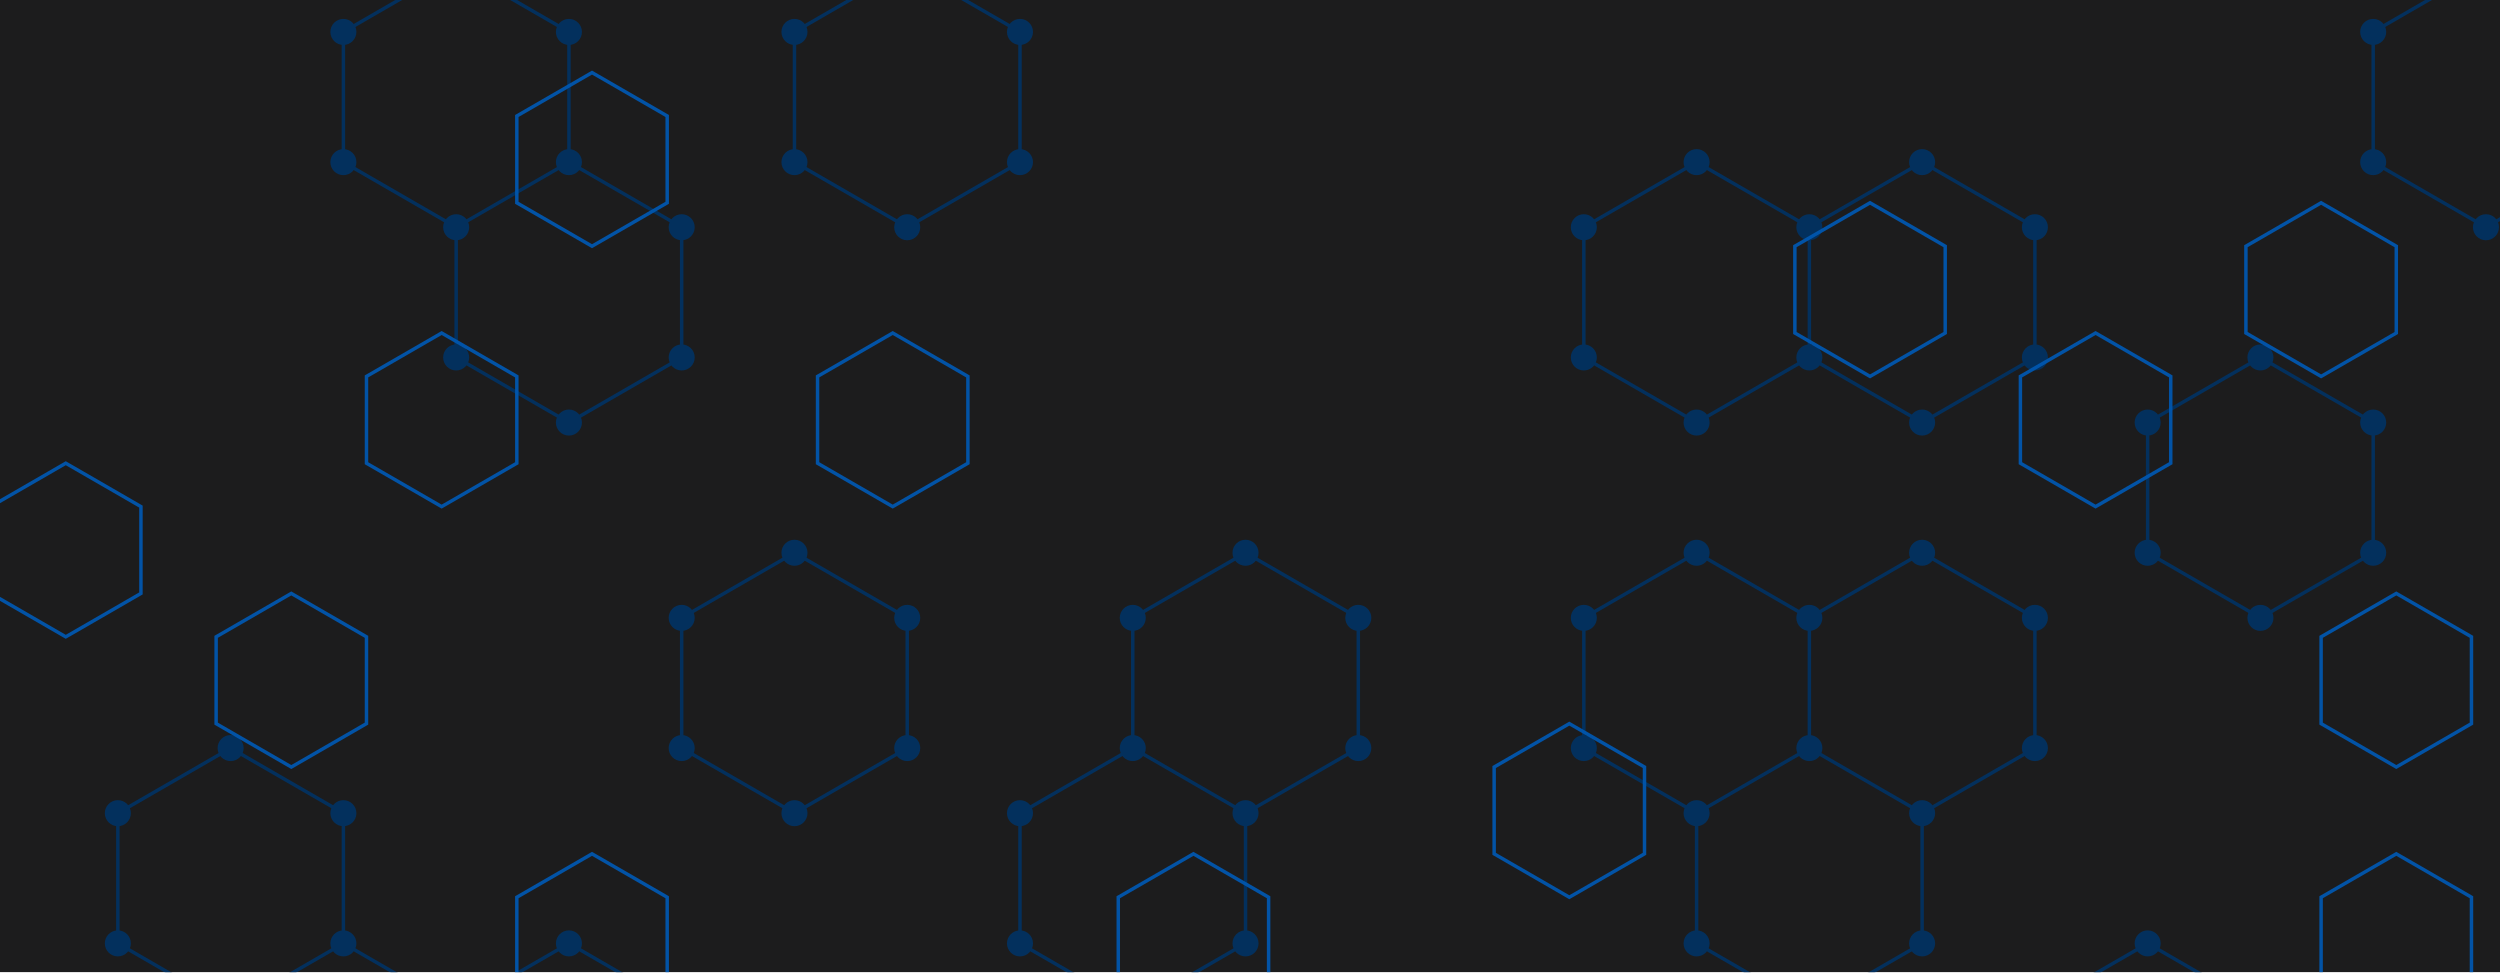
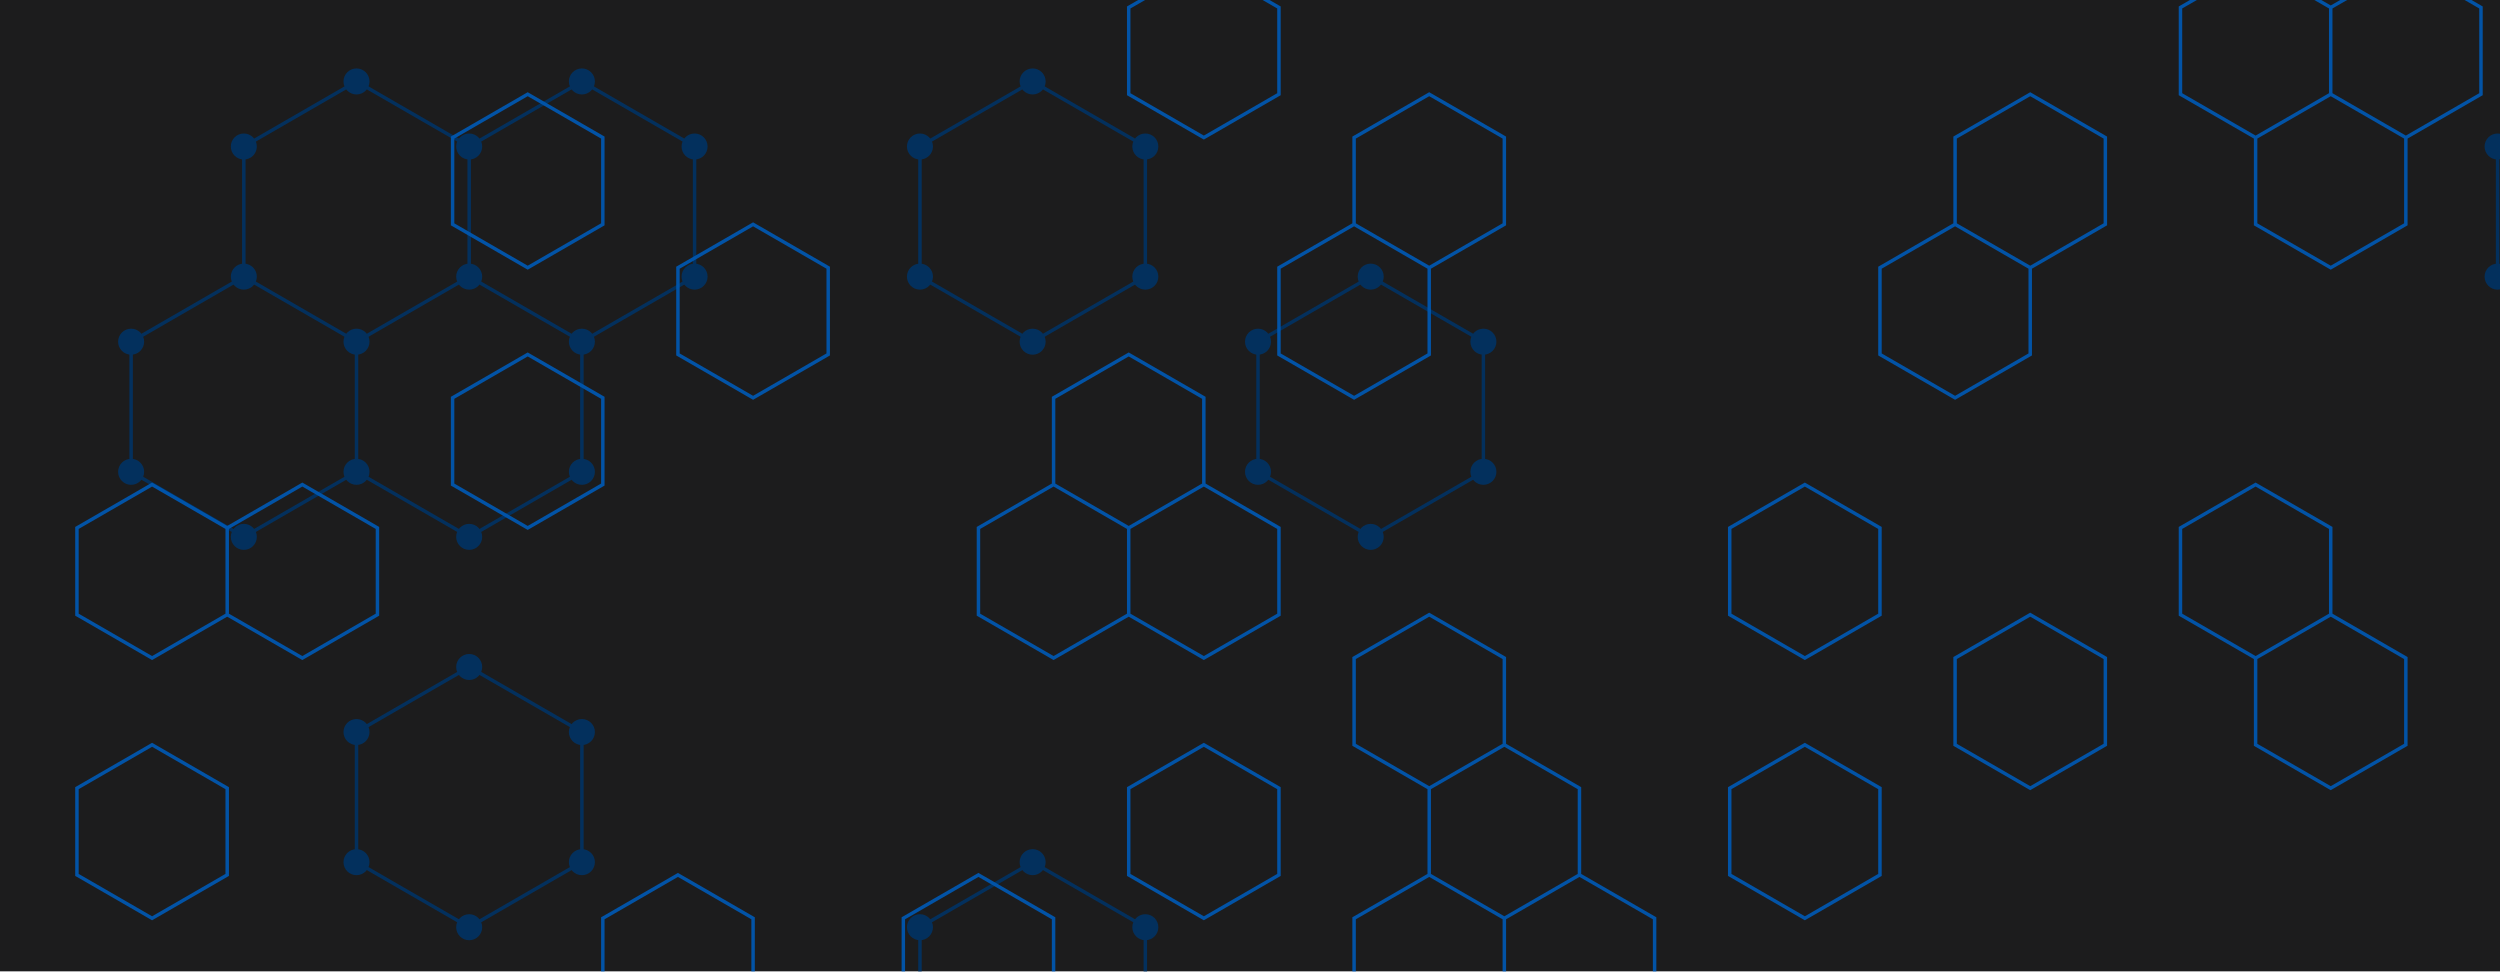
- <svg xmlns="http://www.w3.org/2000/svg" version="1.1" width="1440" height="560" preserveAspectRatio="none" viewBox="0 0 1440 560">
-   <g mask="url(&quot;#SvgjsMask1039&quot;)" fill="none">
-     <rect width="1440" height="560" x="0" y="0" fill="rgba(28, 28, 29, 1)" />
-     <path d="M132.84 430.89L197.79 468.39L197.79 543.39L132.84 580.89L67.88 543.39L67.88 468.39zM197.79 543.39L262.75 580.89L262.75 655.89L197.79 693.39L132.84 655.89L132.84 580.89zM262.75 -19.11L327.7 18.39L327.7 93.39L262.75 130.89L197.79 93.39L197.79 18.39zM327.7 93.39L392.65 130.89L392.65 205.89L327.7 243.39L262.75 205.89L262.75 130.89zM327.7 543.39L392.65 580.89L392.65 655.89L327.7 693.39L262.75 655.89L262.75 580.89zM457.61 318.39L522.56 355.89L522.56 430.89L457.61 468.39L392.65 430.89L392.65 355.89zM522.56 -19.11L587.51 18.39L587.51 93.39L522.56 130.89L457.61 93.39L457.61 18.39zM717.42 318.39L782.38 355.89L782.38 430.89L717.42 468.39L652.47 430.89L652.47 355.89zM652.47 430.89L717.42 468.39L717.42 543.39L652.47 580.89L587.51 543.39L587.51 468.39zM977.24 93.39L1042.19 130.89L1042.19 205.89L977.24 243.39L912.28 205.89L912.28 130.89zM977.24 318.39L1042.19 355.89L1042.19 430.89L977.24 468.39L912.28 430.89L912.28 355.89zM1107.14 93.39L1172.1 130.89L1172.1 205.89L1107.14 243.39L1042.19 205.89L1042.19 130.89zM1107.14 318.39L1172.1 355.89L1172.1 430.89L1107.14 468.39L1042.19 430.89L1042.19 355.89zM1042.19 430.89L1107.14 468.39L1107.14 543.39L1042.19 580.89L977.24 543.39L977.24 468.39zM1237.05 543.39L1302 580.89L1302 655.89L1237.05 693.39L1172.1 655.89L1172.1 580.89zM1302.01 205.89L1366.96 243.39L1366.96 318.39L1302.01 355.89L1237.05 318.39L1237.05 243.39zM1431.91 -19.11L1496.87 18.39L1496.87 93.39L1431.91 130.89L1366.96 93.39L1366.96 18.39z" stroke="#03305d" stroke-width="2" />
-     <path d="M125.34 430.89 a7.5 7.5 0 1 0 15 0 a7.5 7.5 0 1 0 -15 0zM190.29 468.39 a7.5 7.5 0 1 0 15 0 a7.5 7.5 0 1 0 -15 0zM190.29 543.39 a7.5 7.5 0 1 0 15 0 a7.5 7.5 0 1 0 -15 0zM125.34 580.89 a7.5 7.5 0 1 0 15 0 a7.5 7.5 0 1 0 -15 0zM60.38 543.39 a7.5 7.5 0 1 0 15 0 a7.5 7.5 0 1 0 -15 0zM60.38 468.39 a7.5 7.5 0 1 0 15 0 a7.5 7.5 0 1 0 -15 0zM255.25 580.89 a7.5 7.5 0 1 0 15 0 a7.5 7.5 0 1 0 -15 0zM255.25 655.89 a7.5 7.5 0 1 0 15 0 a7.5 7.5 0 1 0 -15 0zM190.29 693.39 a7.5 7.5 0 1 0 15 0 a7.5 7.5 0 1 0 -15 0zM125.34 655.89 a7.5 7.5 0 1 0 15 0 a7.5 7.5 0 1 0 -15 0zM255.25 -19.11 a7.5 7.5 0 1 0 15 0 a7.5 7.5 0 1 0 -15 0zM320.2 18.39 a7.5 7.5 0 1 0 15 0 a7.5 7.5 0 1 0 -15 0zM320.2 93.39 a7.5 7.5 0 1 0 15 0 a7.5 7.5 0 1 0 -15 0zM255.25 130.89 a7.5 7.5 0 1 0 15 0 a7.5 7.5 0 1 0 -15 0zM190.29 93.39 a7.5 7.5 0 1 0 15 0 a7.5 7.5 0 1 0 -15 0zM190.29 18.39 a7.5 7.5 0 1 0 15 0 a7.5 7.5 0 1 0 -15 0zM385.15 130.89 a7.5 7.5 0 1 0 15 0 a7.5 7.5 0 1 0 -15 0zM385.15 205.89 a7.5 7.5 0 1 0 15 0 a7.5 7.5 0 1 0 -15 0zM320.2 243.39 a7.5 7.5 0 1 0 15 0 a7.5 7.5 0 1 0 -15 0zM255.25 205.89 a7.5 7.5 0 1 0 15 0 a7.5 7.5 0 1 0 -15 0zM320.2 543.39 a7.5 7.5 0 1 0 15 0 a7.5 7.5 0 1 0 -15 0zM385.15 580.89 a7.5 7.5 0 1 0 15 0 a7.5 7.5 0 1 0 -15 0zM385.15 655.89 a7.5 7.5 0 1 0 15 0 a7.5 7.5 0 1 0 -15 0zM320.2 693.39 a7.5 7.5 0 1 0 15 0 a7.5 7.5 0 1 0 -15 0zM450.11 318.39 a7.5 7.5 0 1 0 15 0 a7.5 7.5 0 1 0 -15 0zM515.06 355.89 a7.5 7.5 0 1 0 15 0 a7.5 7.5 0 1 0 -15 0zM515.06 430.89 a7.5 7.5 0 1 0 15 0 a7.5 7.5 0 1 0 -15 0zM450.11 468.39 a7.5 7.5 0 1 0 15 0 a7.5 7.5 0 1 0 -15 0zM385.15 430.89 a7.5 7.5 0 1 0 15 0 a7.5 7.5 0 1 0 -15 0zM385.15 355.89 a7.5 7.5 0 1 0 15 0 a7.5 7.5 0 1 0 -15 0zM515.06 -19.11 a7.5 7.5 0 1 0 15 0 a7.5 7.5 0 1 0 -15 0zM580.01 18.39 a7.5 7.5 0 1 0 15 0 a7.5 7.5 0 1 0 -15 0zM580.01 93.39 a7.5 7.5 0 1 0 15 0 a7.5 7.5 0 1 0 -15 0zM515.06 130.89 a7.5 7.5 0 1 0 15 0 a7.5 7.5 0 1 0 -15 0zM450.11 93.39 a7.5 7.5 0 1 0 15 0 a7.5 7.5 0 1 0 -15 0zM450.11 18.39 a7.5 7.5 0 1 0 15 0 a7.5 7.5 0 1 0 -15 0zM709.92 318.39 a7.5 7.5 0 1 0 15 0 a7.5 7.5 0 1 0 -15 0zM774.88 355.89 a7.5 7.5 0 1 0 15 0 a7.5 7.5 0 1 0 -15 0zM774.88 430.89 a7.5 7.5 0 1 0 15 0 a7.5 7.5 0 1 0 -15 0zM709.92 468.39 a7.5 7.5 0 1 0 15 0 a7.5 7.5 0 1 0 -15 0zM644.97 430.89 a7.5 7.5 0 1 0 15 0 a7.5 7.5 0 1 0 -15 0zM644.97 355.89 a7.5 7.5 0 1 0 15 0 a7.5 7.5 0 1 0 -15 0zM709.92 543.39 a7.5 7.5 0 1 0 15 0 a7.5 7.5 0 1 0 -15 0zM644.97 580.89 a7.5 7.5 0 1 0 15 0 a7.5 7.5 0 1 0 -15 0zM580.01 543.39 a7.5 7.5 0 1 0 15 0 a7.5 7.5 0 1 0 -15 0zM580.01 468.39 a7.5 7.5 0 1 0 15 0 a7.5 7.5 0 1 0 -15 0zM969.74 93.39 a7.5 7.5 0 1 0 15 0 a7.5 7.5 0 1 0 -15 0zM1034.69 130.89 a7.5 7.5 0 1 0 15 0 a7.5 7.5 0 1 0 -15 0zM1034.69 205.89 a7.5 7.5 0 1 0 15 0 a7.5 7.5 0 1 0 -15 0zM969.74 243.39 a7.5 7.5 0 1 0 15 0 a7.5 7.5 0 1 0 -15 0zM904.78 205.89 a7.5 7.5 0 1 0 15 0 a7.5 7.5 0 1 0 -15 0zM904.78 130.89 a7.5 7.5 0 1 0 15 0 a7.5 7.5 0 1 0 -15 0zM969.74 318.39 a7.5 7.5 0 1 0 15 0 a7.5 7.5 0 1 0 -15 0zM1034.69 355.89 a7.5 7.5 0 1 0 15 0 a7.5 7.5 0 1 0 -15 0zM1034.69 430.89 a7.5 7.5 0 1 0 15 0 a7.5 7.5 0 1 0 -15 0zM969.74 468.39 a7.5 7.5 0 1 0 15 0 a7.5 7.5 0 1 0 -15 0zM904.78 430.89 a7.5 7.5 0 1 0 15 0 a7.5 7.5 0 1 0 -15 0zM904.78 355.89 a7.5 7.5 0 1 0 15 0 a7.5 7.5 0 1 0 -15 0zM1099.64 93.39 a7.5 7.5 0 1 0 15 0 a7.5 7.5 0 1 0 -15 0zM1164.6 130.89 a7.5 7.5 0 1 0 15 0 a7.5 7.5 0 1 0 -15 0zM1164.6 205.89 a7.5 7.5 0 1 0 15 0 a7.5 7.5 0 1 0 -15 0zM1099.64 243.39 a7.5 7.5 0 1 0 15 0 a7.5 7.5 0 1 0 -15 0zM1099.64 318.39 a7.5 7.5 0 1 0 15 0 a7.5 7.5 0 1 0 -15 0zM1164.6 355.89 a7.5 7.5 0 1 0 15 0 a7.5 7.5 0 1 0 -15 0zM1164.6 430.89 a7.5 7.5 0 1 0 15 0 a7.5 7.5 0 1 0 -15 0zM1099.64 468.39 a7.5 7.5 0 1 0 15 0 a7.5 7.5 0 1 0 -15 0zM1099.64 543.39 a7.5 7.5 0 1 0 15 0 a7.5 7.5 0 1 0 -15 0zM1034.69 580.89 a7.5 7.5 0 1 0 15 0 a7.5 7.5 0 1 0 -15 0zM969.74 543.39 a7.5 7.5 0 1 0 15 0 a7.5 7.5 0 1 0 -15 0zM1229.55 543.39 a7.5 7.5 0 1 0 15 0 a7.5 7.5 0 1 0 -15 0zM1294.5 580.89 a7.5 7.5 0 1 0 15 0 a7.5 7.5 0 1 0 -15 0zM1294.5 655.89 a7.5 7.5 0 1 0 15 0 a7.5 7.5 0 1 0 -15 0zM1229.55 693.39 a7.5 7.5 0 1 0 15 0 a7.5 7.5 0 1 0 -15 0zM1164.6 655.89 a7.5 7.5 0 1 0 15 0 a7.5 7.5 0 1 0 -15 0zM1164.6 580.89 a7.5 7.5 0 1 0 15 0 a7.5 7.5 0 1 0 -15 0zM1294.51 205.89 a7.5 7.5 0 1 0 15 0 a7.5 7.5 0 1 0 -15 0zM1359.46 243.39 a7.5 7.5 0 1 0 15 0 a7.5 7.5 0 1 0 -15 0zM1359.46 318.39 a7.5 7.5 0 1 0 15 0 a7.5 7.5 0 1 0 -15 0zM1294.51 355.89 a7.5 7.5 0 1 0 15 0 a7.5 7.5 0 1 0 -15 0zM1229.55 318.39 a7.5 7.5 0 1 0 15 0 a7.5 7.5 0 1 0 -15 0zM1229.55 243.39 a7.5 7.5 0 1 0 15 0 a7.5 7.5 0 1 0 -15 0zM1424.41 -19.11 a7.5 7.5 0 1 0 15 0 a7.5 7.5 0 1 0 -15 0zM1489.37 18.39 a7.5 7.5 0 1 0 15 0 a7.5 7.5 0 1 0 -15 0zM1489.37 93.39 a7.5 7.5 0 1 0 15 0 a7.5 7.5 0 1 0 -15 0zM1424.41 130.89 a7.5 7.5 0 1 0 15 0 a7.5 7.5 0 1 0 -15 0zM1359.46 93.39 a7.5 7.5 0 1 0 15 0 a7.5 7.5 0 1 0 -15 0zM1359.46 18.39 a7.5 7.5 0 1 0 15 0 a7.5 7.5 0 1 0 -15 0z" fill="#03305d" />
-     <path d="M37.88 266.81L81.18 291.81L81.18 341.81L37.88 366.81L-5.42 341.81L-5.42 291.81zM167.79 341.81L211.09 366.81L211.09 416.81L167.79 441.81L124.49 416.81L124.49 366.81zM254.39 191.81L297.69 216.81L297.69 266.81L254.39 291.81L211.09 266.81L211.09 216.81zM341 41.81L384.3 66.81L384.3 116.81L341 141.81L297.69 116.81L297.69 66.81zM341 491.81L384.3 516.81L384.3 566.81L341 591.81L297.69 566.81L297.69 516.81zM514.21 191.81L557.51 216.81L557.51 266.81L514.21 291.81L470.91 266.81L470.91 216.81zM687.42 491.81L730.72 516.81L730.72 566.81L687.42 591.81L644.12 566.81L644.12 516.81zM903.93 416.81L947.23 441.81L947.23 491.81L903.93 516.81L860.63 491.81L860.63 441.81zM1077.14 116.81L1120.44 141.81L1120.44 191.81L1077.14 216.81L1033.84 191.81L1033.84 141.81zM1207.05 191.81L1250.35 216.81L1250.35 266.81L1207.05 291.81L1163.75 266.81L1163.75 216.81zM1336.96 116.81L1380.26 141.81L1380.26 191.81L1336.96 216.81L1293.65 191.81L1293.65 141.81zM1380.26 341.81L1423.56 366.81L1423.56 416.81L1380.26 441.81L1336.96 416.81L1336.96 366.81zM1380.26 491.81L1423.56 516.81L1423.56 566.81L1380.26 591.81L1336.96 566.81L1336.96 516.81z" stroke="rgba(0, 87, 176, 0.93)" stroke-width="2" />
+ <svg xmlns="http://www.w3.org/2000/svg" version="1.1" width="1441" height="560" preserveAspectRatio="none" viewBox="0 0 1441 560">
+   <g mask="url(&quot;#SvgjsMask1061&quot;)" fill="none">
+     <rect width="1441" height="560" x="0" y="0" fill="rgba(28, 28, 29, 1)" />
+     <path d="M205.49 46.95L270.44 84.45L270.44 159.45L205.49 196.95L140.54 159.45L140.54 84.45zM140.54 159.45L205.49 196.95L205.49 271.95L140.54 309.45L75.58 271.95L75.58 196.95zM335.4 46.95L400.35 84.45L400.35 159.45L335.4 196.95L270.44 159.45L270.44 84.45zM270.44 159.45L335.4 196.95L335.4 271.95L270.44 309.45L205.49 271.95L205.49 196.95zM270.44 384.45L335.4 421.95L335.4 496.95L270.44 534.45L205.49 496.95L205.49 421.95zM595.21 46.95L660.17 84.45L660.17 159.45L595.21 196.95L530.26 159.45L530.26 84.45zM595.21 496.95L660.17 534.45L660.17 609.45L595.21 646.95L530.26 609.45L530.26 534.45zM790.07 159.45L855.03 196.95L855.03 271.95L790.07 309.45L725.12 271.95L725.12 196.95zM1504.57 46.95L1569.52 84.45L1569.52 159.45L1504.57 196.95L1439.61 159.45L1439.61 84.45z" stroke="#03305d" stroke-width="2" />
+     <path d="M197.99 46.95 a7.5 7.5 0 1 0 15 0 a7.5 7.5 0 1 0 -15 0zM262.94 84.45 a7.5 7.5 0 1 0 15 0 a7.5 7.5 0 1 0 -15 0zM262.94 159.45 a7.5 7.5 0 1 0 15 0 a7.5 7.5 0 1 0 -15 0zM197.99 196.95 a7.5 7.5 0 1 0 15 0 a7.5 7.5 0 1 0 -15 0zM133.04 159.45 a7.5 7.5 0 1 0 15 0 a7.5 7.5 0 1 0 -15 0zM133.04 84.45 a7.5 7.5 0 1 0 15 0 a7.5 7.5 0 1 0 -15 0zM197.99 271.95 a7.5 7.5 0 1 0 15 0 a7.5 7.5 0 1 0 -15 0zM133.04 309.45 a7.5 7.5 0 1 0 15 0 a7.5 7.5 0 1 0 -15 0zM68.08 271.95 a7.5 7.5 0 1 0 15 0 a7.5 7.5 0 1 0 -15 0zM68.08 196.95 a7.5 7.5 0 1 0 15 0 a7.5 7.5 0 1 0 -15 0zM327.9 46.95 a7.5 7.5 0 1 0 15 0 a7.5 7.5 0 1 0 -15 0zM392.85 84.45 a7.5 7.5 0 1 0 15 0 a7.5 7.5 0 1 0 -15 0zM392.85 159.45 a7.5 7.5 0 1 0 15 0 a7.5 7.5 0 1 0 -15 0zM327.9 196.95 a7.5 7.5 0 1 0 15 0 a7.5 7.5 0 1 0 -15 0zM327.9 271.95 a7.5 7.5 0 1 0 15 0 a7.5 7.5 0 1 0 -15 0zM262.94 309.45 a7.5 7.5 0 1 0 15 0 a7.5 7.5 0 1 0 -15 0zM262.94 384.45 a7.5 7.5 0 1 0 15 0 a7.5 7.5 0 1 0 -15 0zM327.9 421.95 a7.5 7.5 0 1 0 15 0 a7.5 7.5 0 1 0 -15 0zM327.9 496.95 a7.5 7.5 0 1 0 15 0 a7.5 7.5 0 1 0 -15 0zM262.94 534.45 a7.5 7.5 0 1 0 15 0 a7.5 7.5 0 1 0 -15 0zM197.99 496.95 a7.5 7.5 0 1 0 15 0 a7.5 7.5 0 1 0 -15 0zM197.99 421.95 a7.5 7.5 0 1 0 15 0 a7.5 7.5 0 1 0 -15 0zM587.71 46.95 a7.5 7.5 0 1 0 15 0 a7.5 7.5 0 1 0 -15 0zM652.67 84.45 a7.5 7.5 0 1 0 15 0 a7.5 7.5 0 1 0 -15 0zM652.67 159.45 a7.5 7.5 0 1 0 15 0 a7.5 7.5 0 1 0 -15 0zM587.71 196.95 a7.5 7.5 0 1 0 15 0 a7.5 7.5 0 1 0 -15 0zM522.76 159.45 a7.5 7.5 0 1 0 15 0 a7.5 7.5 0 1 0 -15 0zM522.76 84.45 a7.5 7.5 0 1 0 15 0 a7.5 7.5 0 1 0 -15 0zM587.71 496.95 a7.5 7.5 0 1 0 15 0 a7.5 7.5 0 1 0 -15 0zM652.67 534.45 a7.5 7.5 0 1 0 15 0 a7.5 7.5 0 1 0 -15 0zM652.67 609.45 a7.5 7.5 0 1 0 15 0 a7.5 7.5 0 1 0 -15 0zM587.71 646.95 a7.5 7.5 0 1 0 15 0 a7.5 7.5 0 1 0 -15 0zM522.76 609.45 a7.5 7.5 0 1 0 15 0 a7.5 7.5 0 1 0 -15 0zM522.76 534.45 a7.5 7.5 0 1 0 15 0 a7.5 7.5 0 1 0 -15 0zM782.57 159.45 a7.5 7.5 0 1 0 15 0 a7.5 7.5 0 1 0 -15 0zM847.53 196.95 a7.5 7.5 0 1 0 15 0 a7.5 7.5 0 1 0 -15 0zM847.53 271.95 a7.5 7.5 0 1 0 15 0 a7.5 7.5 0 1 0 -15 0zM782.57 309.45 a7.5 7.5 0 1 0 15 0 a7.5 7.5 0 1 0 -15 0zM717.62 271.95 a7.5 7.5 0 1 0 15 0 a7.5 7.5 0 1 0 -15 0zM717.62 196.95 a7.5 7.5 0 1 0 15 0 a7.5 7.5 0 1 0 -15 0zM1497.07 46.95 a7.5 7.5 0 1 0 15 0 a7.5 7.5 0 1 0 -15 0zM1562.02 84.45 a7.5 7.5 0 1 0 15 0 a7.5 7.5 0 1 0 -15 0zM1562.02 159.45 a7.5 7.5 0 1 0 15 0 a7.5 7.5 0 1 0 -15 0zM1497.07 196.95 a7.5 7.5 0 1 0 15 0 a7.5 7.5 0 1 0 -15 0zM1432.11 159.45 a7.5 7.5 0 1 0 15 0 a7.5 7.5 0 1 0 -15 0zM1432.11 84.45 a7.5 7.5 0 1 0 15 0 a7.5 7.5 0 1 0 -15 0z" fill="#03305d" />
+     <path d="M87.66 279.3L130.96 304.3L130.96 354.3L87.66 379.3L44.35 354.3L44.35 304.3zM87.66 429.3L130.96 454.3L130.96 504.3L87.66 529.3L44.35 504.3L44.35 454.3zM174.26 279.3L217.56 304.3L217.56 354.3L174.26 379.3L130.96 354.3L130.96 304.3zM304.17 54.3L347.47 79.3L347.47 129.3L304.17 154.3L260.87 129.3L260.87 79.3zM304.17 204.3L347.47 229.3L347.47 279.3L304.17 304.3L260.87 279.3L260.87 229.3zM390.77 504.3L434.08 529.3L434.08 579.3L390.77 604.3L347.47 579.3L347.47 529.3zM434.08 129.3L477.38 154.3L477.38 204.3L434.08 229.3L390.77 204.3L390.77 154.3zM563.98 504.3L607.28 529.3L607.28 579.3L563.98 604.3L520.68 579.3L520.68 529.3zM650.59 204.3L693.89 229.3L693.89 279.3L650.59 304.3L607.28 279.3L607.28 229.3zM607.28 279.3L650.59 304.3L650.59 354.3L607.28 379.3L563.98 354.3L563.98 304.3zM693.89 -20.7L737.19 4.3L737.19 54.3L693.89 79.3L650.59 54.3L650.59 4.3zM693.89 279.3L737.19 304.3L737.19 354.3L693.89 379.3L650.59 354.3L650.59 304.3zM693.89 429.3L737.19 454.3L737.19 504.3L693.89 529.3L650.59 504.3L650.59 454.3zM823.8 54.3L867.1 79.3L867.1 129.3L823.8 154.3L780.5 129.3L780.5 79.3zM780.5 129.3L823.8 154.3L823.8 204.3L780.5 229.3L737.19 204.3L737.19 154.3zM823.8 354.3L867.1 379.3L867.1 429.3L823.8 454.3L780.5 429.3L780.5 379.3zM823.8 504.3L867.1 529.3L867.1 579.3L823.8 604.3L780.5 579.3L780.5 529.3zM867.1 429.3L910.4 454.3L910.4 504.3L867.1 529.3L823.8 504.3L823.8 454.3zM910.4 504.3L953.71 529.3L953.71 579.3L910.4 604.3L867.1 579.3L867.1 529.3zM1040.31 279.3L1083.61 304.3L1083.61 354.3L1040.31 379.3L997.01 354.3L997.01 304.3zM1040.31 429.3L1083.61 454.3L1083.61 504.3L1040.31 529.3L997.01 504.3L997.01 454.3zM1170.22 54.3L1213.52 79.3L1213.52 129.3L1170.22 154.3L1126.91 129.3L1126.91 79.3zM1126.91 129.3L1170.22 154.3L1170.22 204.3L1126.91 229.3L1083.61 204.3L1083.61 154.3zM1170.22 354.3L1213.52 379.3L1213.52 429.3L1170.22 454.3L1126.91 429.3L1126.91 379.3zM1300.13 -20.7L1343.43 4.3L1343.43 54.3L1300.13 79.3L1256.82 54.3L1256.82 4.3zM1343.43 54.3L1386.73 79.3L1386.73 129.3L1343.43 154.3L1300.13 129.3L1300.13 79.3zM1300.13 279.3L1343.43 304.3L1343.43 354.3L1300.13 379.3L1256.82 354.3L1256.82 304.3zM1343.43 354.3L1386.73 379.3L1386.73 429.3L1343.43 454.3L1300.13 429.3L1300.13 379.3zM1386.73 -20.7L1430.03 4.3L1430.03 54.3L1386.73 79.3L1343.43 54.3L1343.43 4.3z" stroke="rgba(0, 87, 176, 0.93)" stroke-width="2" />
  </g>
  <defs>
-     <mask id="SvgjsMask1039">
-       <rect width="1440" height="560" fill="#ffffff" />
+     <mask id="SvgjsMask1061">
+       <rect width="1441" height="560" fill="#ffffff" />
    </mask>
  </defs>
</svg>
